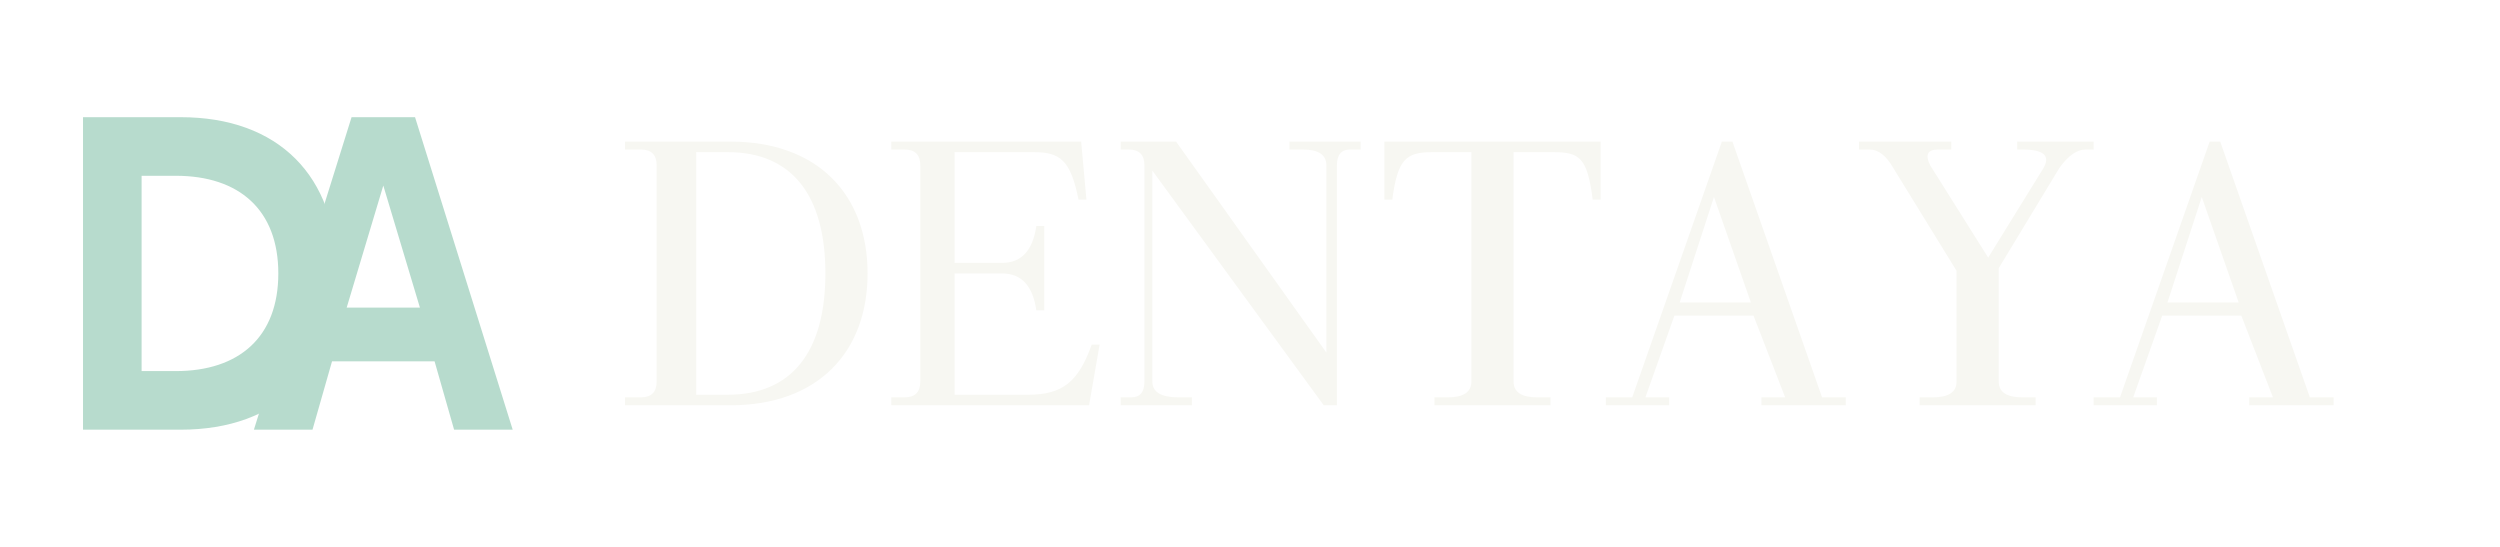
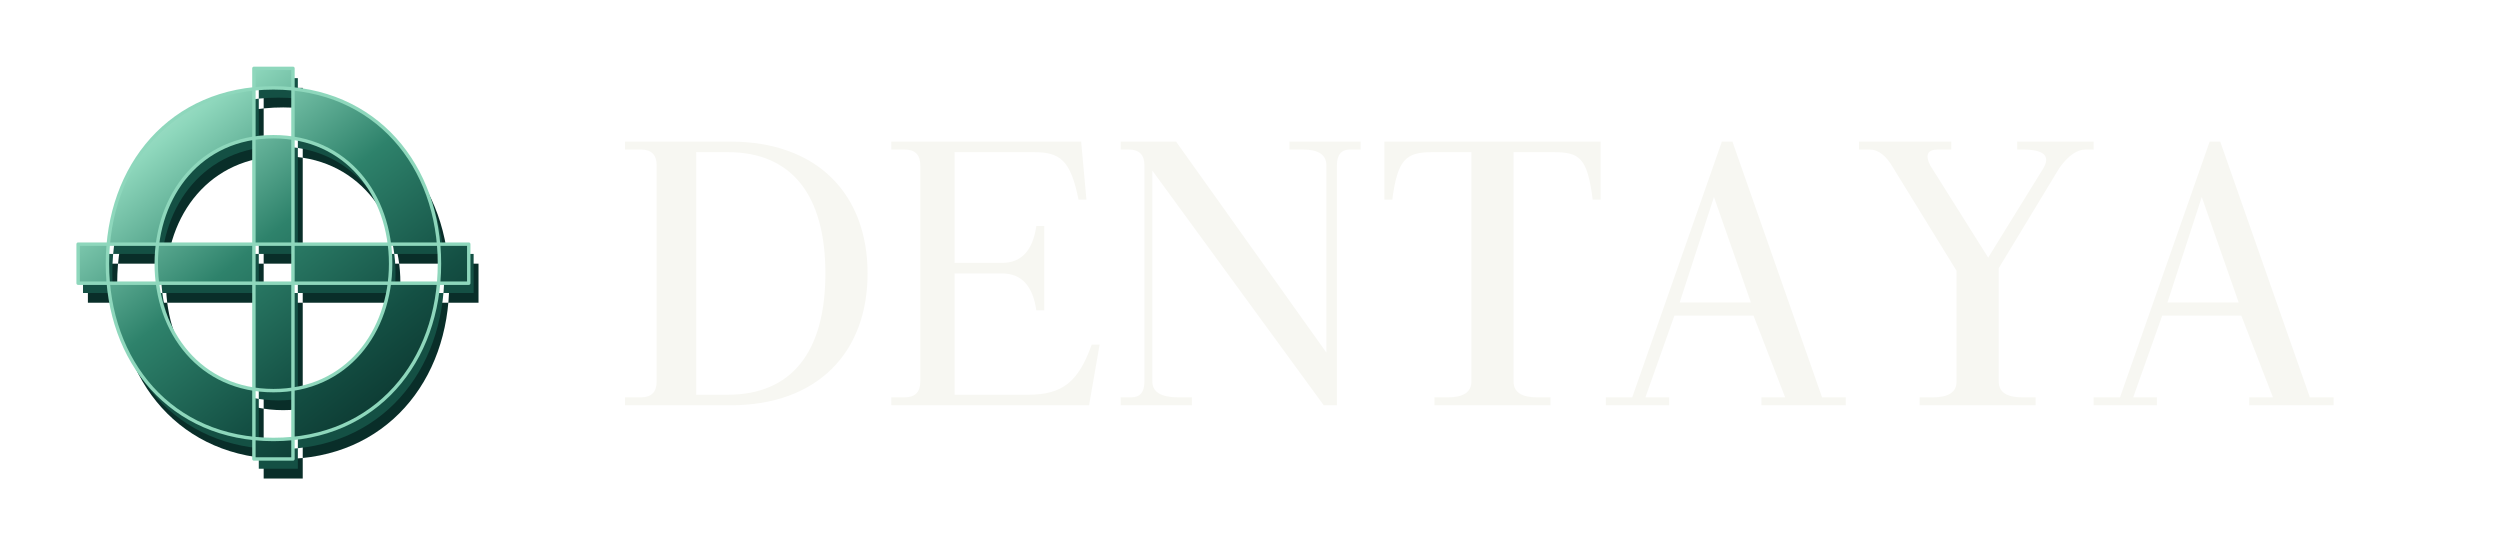
<svg xmlns="http://www.w3.org/2000/svg" viewBox="0 0 512 112" role="img" aria-label="DENTAYA">
-   <g transform="translate(8 8)">
-     <path fill="#B7DBCD" fill-rule="evenodd" d="M9 16H29C49 16 61 28 61 48S49 80 29 80H9ZM21 28V68H28C41 68 49 61 49 48S41 28 28 28Z" />
-     <path fill="#B7DBCD" fill-rule="evenodd" d="M44 80L64 16H77L97 80H85L81 66H60L56 80ZM63 55H78L70.5 30Z" />
+   <defs>
+     <linearGradient id="dy-05-dark-face" x1="0" y1="0" x2=".8" y2="1" gradientUnits="objectBoundingBox">
+       <stop offset="0" stop-color="#DDFBEF" />
+       <stop offset=".22" stop-color="#8ED7BC" />
+       <stop offset=".5" stop-color="#2E826B" />
+       <stop offset=".77" stop-color="#145044" />
+       <stop offset="1" stop-color="#092E29" />
+     </linearGradient>
+     <linearGradient id="dy-05-dark-tile" x2=".8" y2="1">
+       <stop stop-color="#244F48" />
+       <stop offset=".48" stop-color="#133C35" />
+       <stop offset="1" stop-color="#071E1C" />
+     </linearGradient>
+   </defs>
+   <g transform="translate(8 6)">
+     <g data-material="emerald" data-depth="vector">
+       <g transform="translate(2 4)">
+         <path fill="#092E29" fill-rule="evenodd" d="M48 12C69 12 82 28 82 48S69 84 48 84S14 68 14 48S27 12 48 12ZM48 22C33 22 24 34 24 48S33 74 48 74S72 62 72 48S63 22 48 22ZM8 44H88V52H8ZM44 8H52V88H44Z" />
+       </g>
+       <g transform="translate(1 2)">
+         <path fill="#145044" fill-rule="evenodd" d="M48 12C69 12 82 28 82 48S69 84 48 84S14 68 14 48S27 12 48 12ZM48 22C33 22 24 34 24 48S33 74 48 74S72 62 72 48S63 22 48 22ZM8 44H88V52H8ZM44 8H52V88H44Z" />
+       </g>
+       <path fill="url(#dy-05-dark-face)" fill-rule="evenodd" stroke="#8ED7BC" stroke-width="0.7" stroke-linejoin="round" d="M48 12C69 12 82 28 82 48S69 84 48 84S14 68 14 48S27 12 48 12ZM48 22C33 22 24 34 24 48S33 74 48 74S72 62 72 48S63 22 48 22ZM8 44H88V52H8ZM44 8H52V88H44Z" />
+     </g>
  </g>
  <g fill="#F7F7F2" transform="translate(128 29) scale(0.54 0.54)">
    <path data-letter="D" fill-rule="evenodd" d="M0 0H40C73 0 92 20 92 50S73 100 40 100H0V97H6Q12 97 12 91V9Q12 3 6 3H0ZM27 4V96H39C63 96 76 80 76 50S63 4 39 4Z" transform="translate(0 0)" />
    <path data-letter="E" fill-rule="evenodd" d="M0 0H72L74 22H71C68 7 64 4 54 4H24V46H42Q53 46 55 32H58V64H55Q53 50 42 50H24V96H52C65 96 71 91 76 77H79L75 100H0V97H5Q11 97 11 91V9Q11 3 5 3H0Z" transform="translate(101 0)" />
    <path data-letter="N" fill-rule="evenodd" d="M0 0H21L78 80V9Q78 3 69 3H64V0H91V3H87Q82 3 82 9V100H77L12 11V91Q12 97 22 97H27V100H0V97H4Q9 97 9 91V9Q9 3 3 3H0Z" transform="translate(188 0)" />
    <path data-letter="T" fill-rule="evenodd" d="M1 0H83V22H80C78 6 75 4 65 4H50V91Q50 97 59 97H64V100H20V97H25Q34 97 34 91V4H19C9 4 6 7 4 22H1Z" transform="translate(287 0)" />
    <path data-letter="A" fill-rule="evenodd" d="M0 100V97H10L44 0H48L82 97H91V100H59V97H68L56 66H26L15 97H24V100ZM28 61H55L41 21Z" transform="translate(372 0)" />
    <path data-letter="Y" fill-rule="evenodd" d="M0 0H35V3H30Q24 3 27 9L49 44L70 10Q74 3 62 3H60V0H89V3H86Q81 3 76 10L53 48V91Q53 97 62 97H67V100H23V97H28Q37 97 37 91V49L13 10Q9 3 4 3H0Z" transform="translate(468 0)" />
    <path data-letter="A" fill-rule="evenodd" d="M0 100V97H10L44 0H48L82 97H91V100H59V97H68L56 66H26L15 97H24V100ZM28 61H55L41 21Z" transform="translate(557 0)" />
  </g>
</svg>
